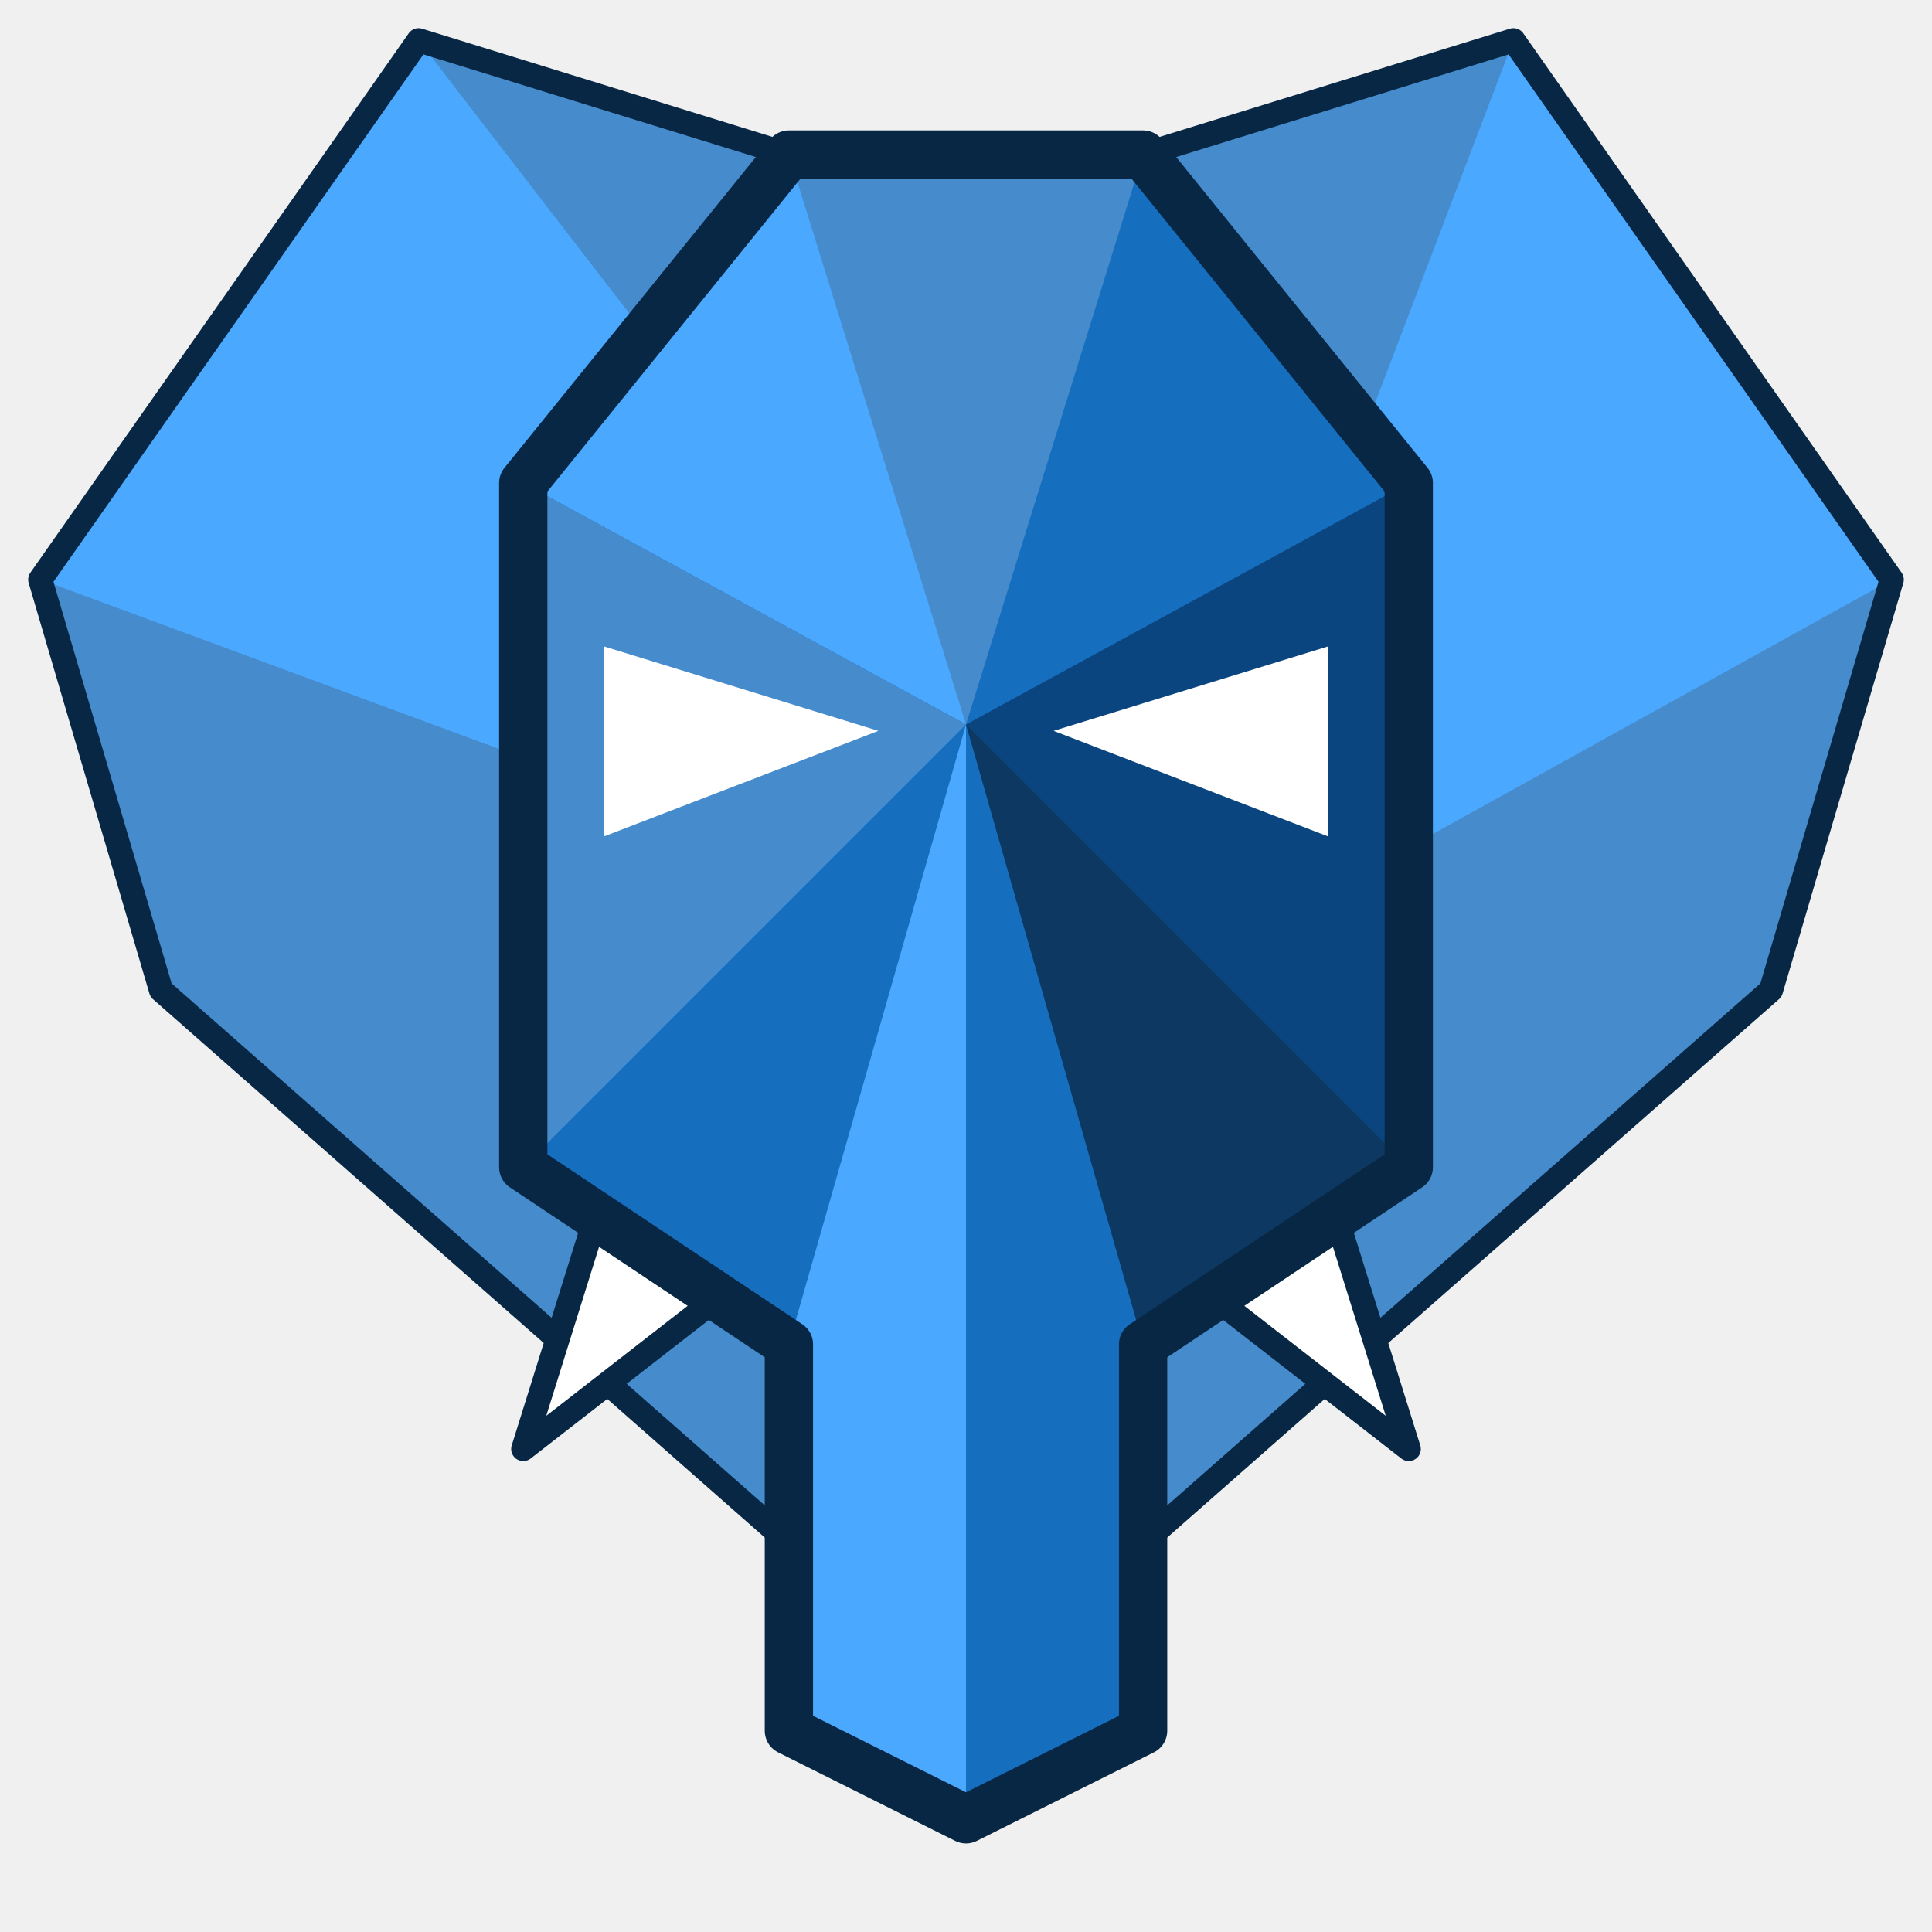
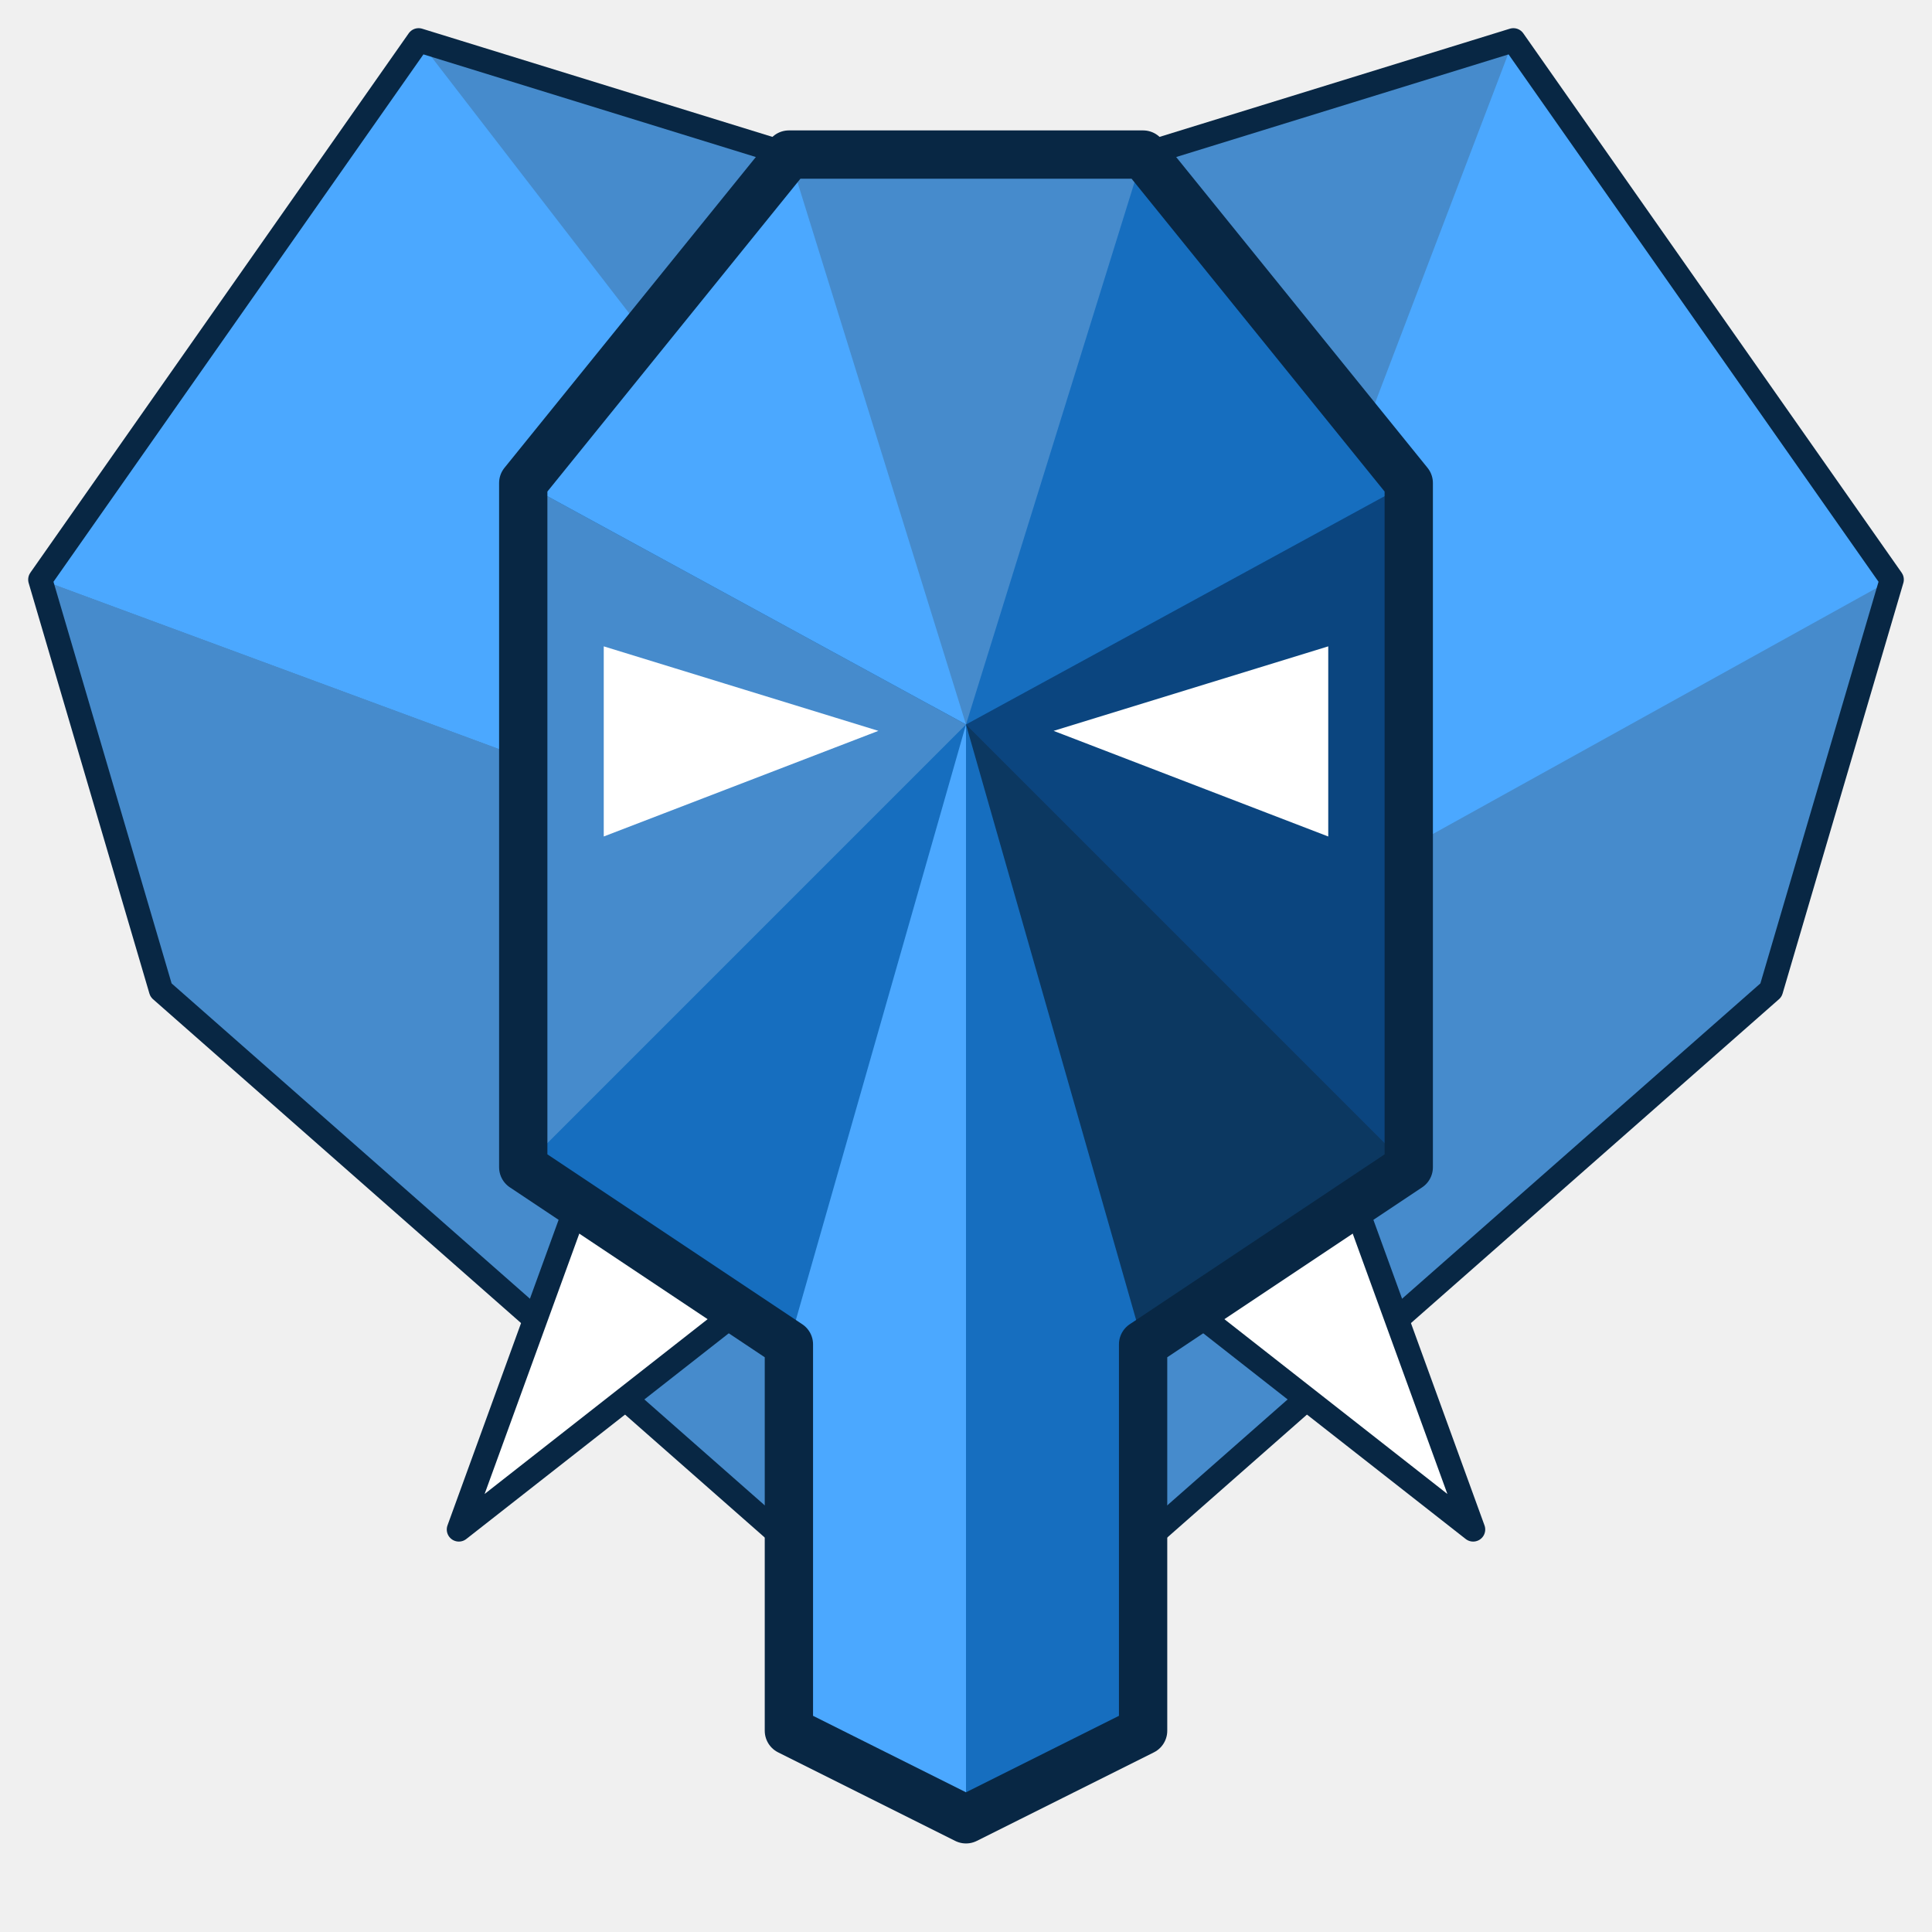
- <svg xmlns="http://www.w3.org/2000/svg" width="10mm" height="10mm" viewBox="0 0 1200 1200" version="1.1">
+ <svg xmlns="http://www.w3.org/2000/svg" width="6mm" height="6mm" viewBox="0 0 1200 1200" version="1.1">
  <style type="text/css">
* {
  stroke-width: 0;
  shape-rendering: geometricPrecision;
}
.seg1 {
  fill: #468bcc;
  stroke: #468bcc;
}
.seg2 {
  fill: #4ba8ff;
  stroke: #4ba8ff;
}
.seg3 {
  fill: #166ebf;
  stroke: #166ebf;
}
.seg4 {
  fill: #0b457f;
  stroke: #0b457f;
}
.seg5 {
  fill: #0c3861;
  stroke: #0c3861;
}

.face .eye {
  fill: #ffffff;
  stroke: #ffffff;
  stroke-width: 20;
}
.face .tusk {
  stroke: #000000;
  fill: #ffffff;
}
.face .no-stroke {
  stroke: transparent;
  stroke-opacity: 0;
}
.face .tusk,
.face .stroke-only,
.heart-outline {
  stroke: #082744;
  stroke-width: 30;
  stroke-linejoin: round;
}
.face .stroke-only,
.heart-outline {
  fill: transparent;
  fill-opacity: 0;
}
.heart-outline,
.face .tusk {
  stroke-width: 15;
}
</style>
  <g class="ears">
    <polygon points="100,615 25,360 260,25 715,615" class="seg1" />
    <polygon points="25,360 260,25 600,130 715,615" class="seg2" />
    <polygon points="260,25 600,130 940,25 715,615" class="seg1" />
    <polygon points="600,130 940,25 1175,360 715,615" class="seg1" />
    <polygon points="940,25 1175,360 1100,615 715,615" class="seg2" />
    <polygon points="1175,360 1100,615 600,1055 715,615" class="seg1" />
    <polygon points="1100,615 600,1055 100,615 715,615" class="seg1" />
    <polygon points="600,1055 100,615 25,360 715,615" class="seg1" />
    <polygon points="100,615 25,360 715,615" class="seg1" />
    <polygon points="25,360 260,25 260,25 600,130 600,130 940,25 940,25 1175,360 1175,360 1100,615 1100,615 600,1055 600,1055 100,615 100,615 25,360" class="heart-outline" />
  </g>
  <g class="face">
    <polygon points="375,740 460,795 325,900" class="tusk left-tusk" />
    <polygon points="825,740 740,795 875,900" class="tusk right-tusk" />
+     <polygon points="365,730 470,805 285,950" class="tusk left-tusk" />
+     <polygon points="835,730 730,805 915,950" class="tusk right-tusk" />
    <polygon points="325,300 490,96 710,96 600,450" class="seg2 forehead-left" />
    <polygon points="490,96 710,96 875,300 600,450" class="seg1 forehead-top" />
    <polygon points="710,96 875,300 875,725 600,450" class="seg3 forehead-right no-stroke" />
    <polygon points="875,300 875,725 710,835 600,450" class="seg4 right-eye-area no-stroke" />
    <polygon points="875,725 710,835 600,1130 600,450" class="seg5 face-bottom-right no-stroke" />
    <polygon points="710,835 710,1075 600,1130 490,835 600,450" class="seg3 no-stroke trunk-highlight-right" />
    <polygon points="600,1130 490,1075 490,835 325,725 600,450" class="seg2 no-stroke trunk-highlight-left" />
    <polygon points="490,835 325,725 325,300 600,450" class="seg3 face-bottom-left no-stroke" />
    <polygon points="325,725 325,300 600,450" class="seg1 left-eye-area no-stroke" />
    <polygon points="490,96 710,96 875,300 875,725 710,835 710,1075 600,1130 490,1075 490,835 325,725 325,300" class="entire-face stroke-only" />
    <polygon points="385,415 515,455 385,505" class="eye left-eye" />
    <polygon points="815,415 685,455 815,505" class="eye right-eye" />
  </g>
</svg>
